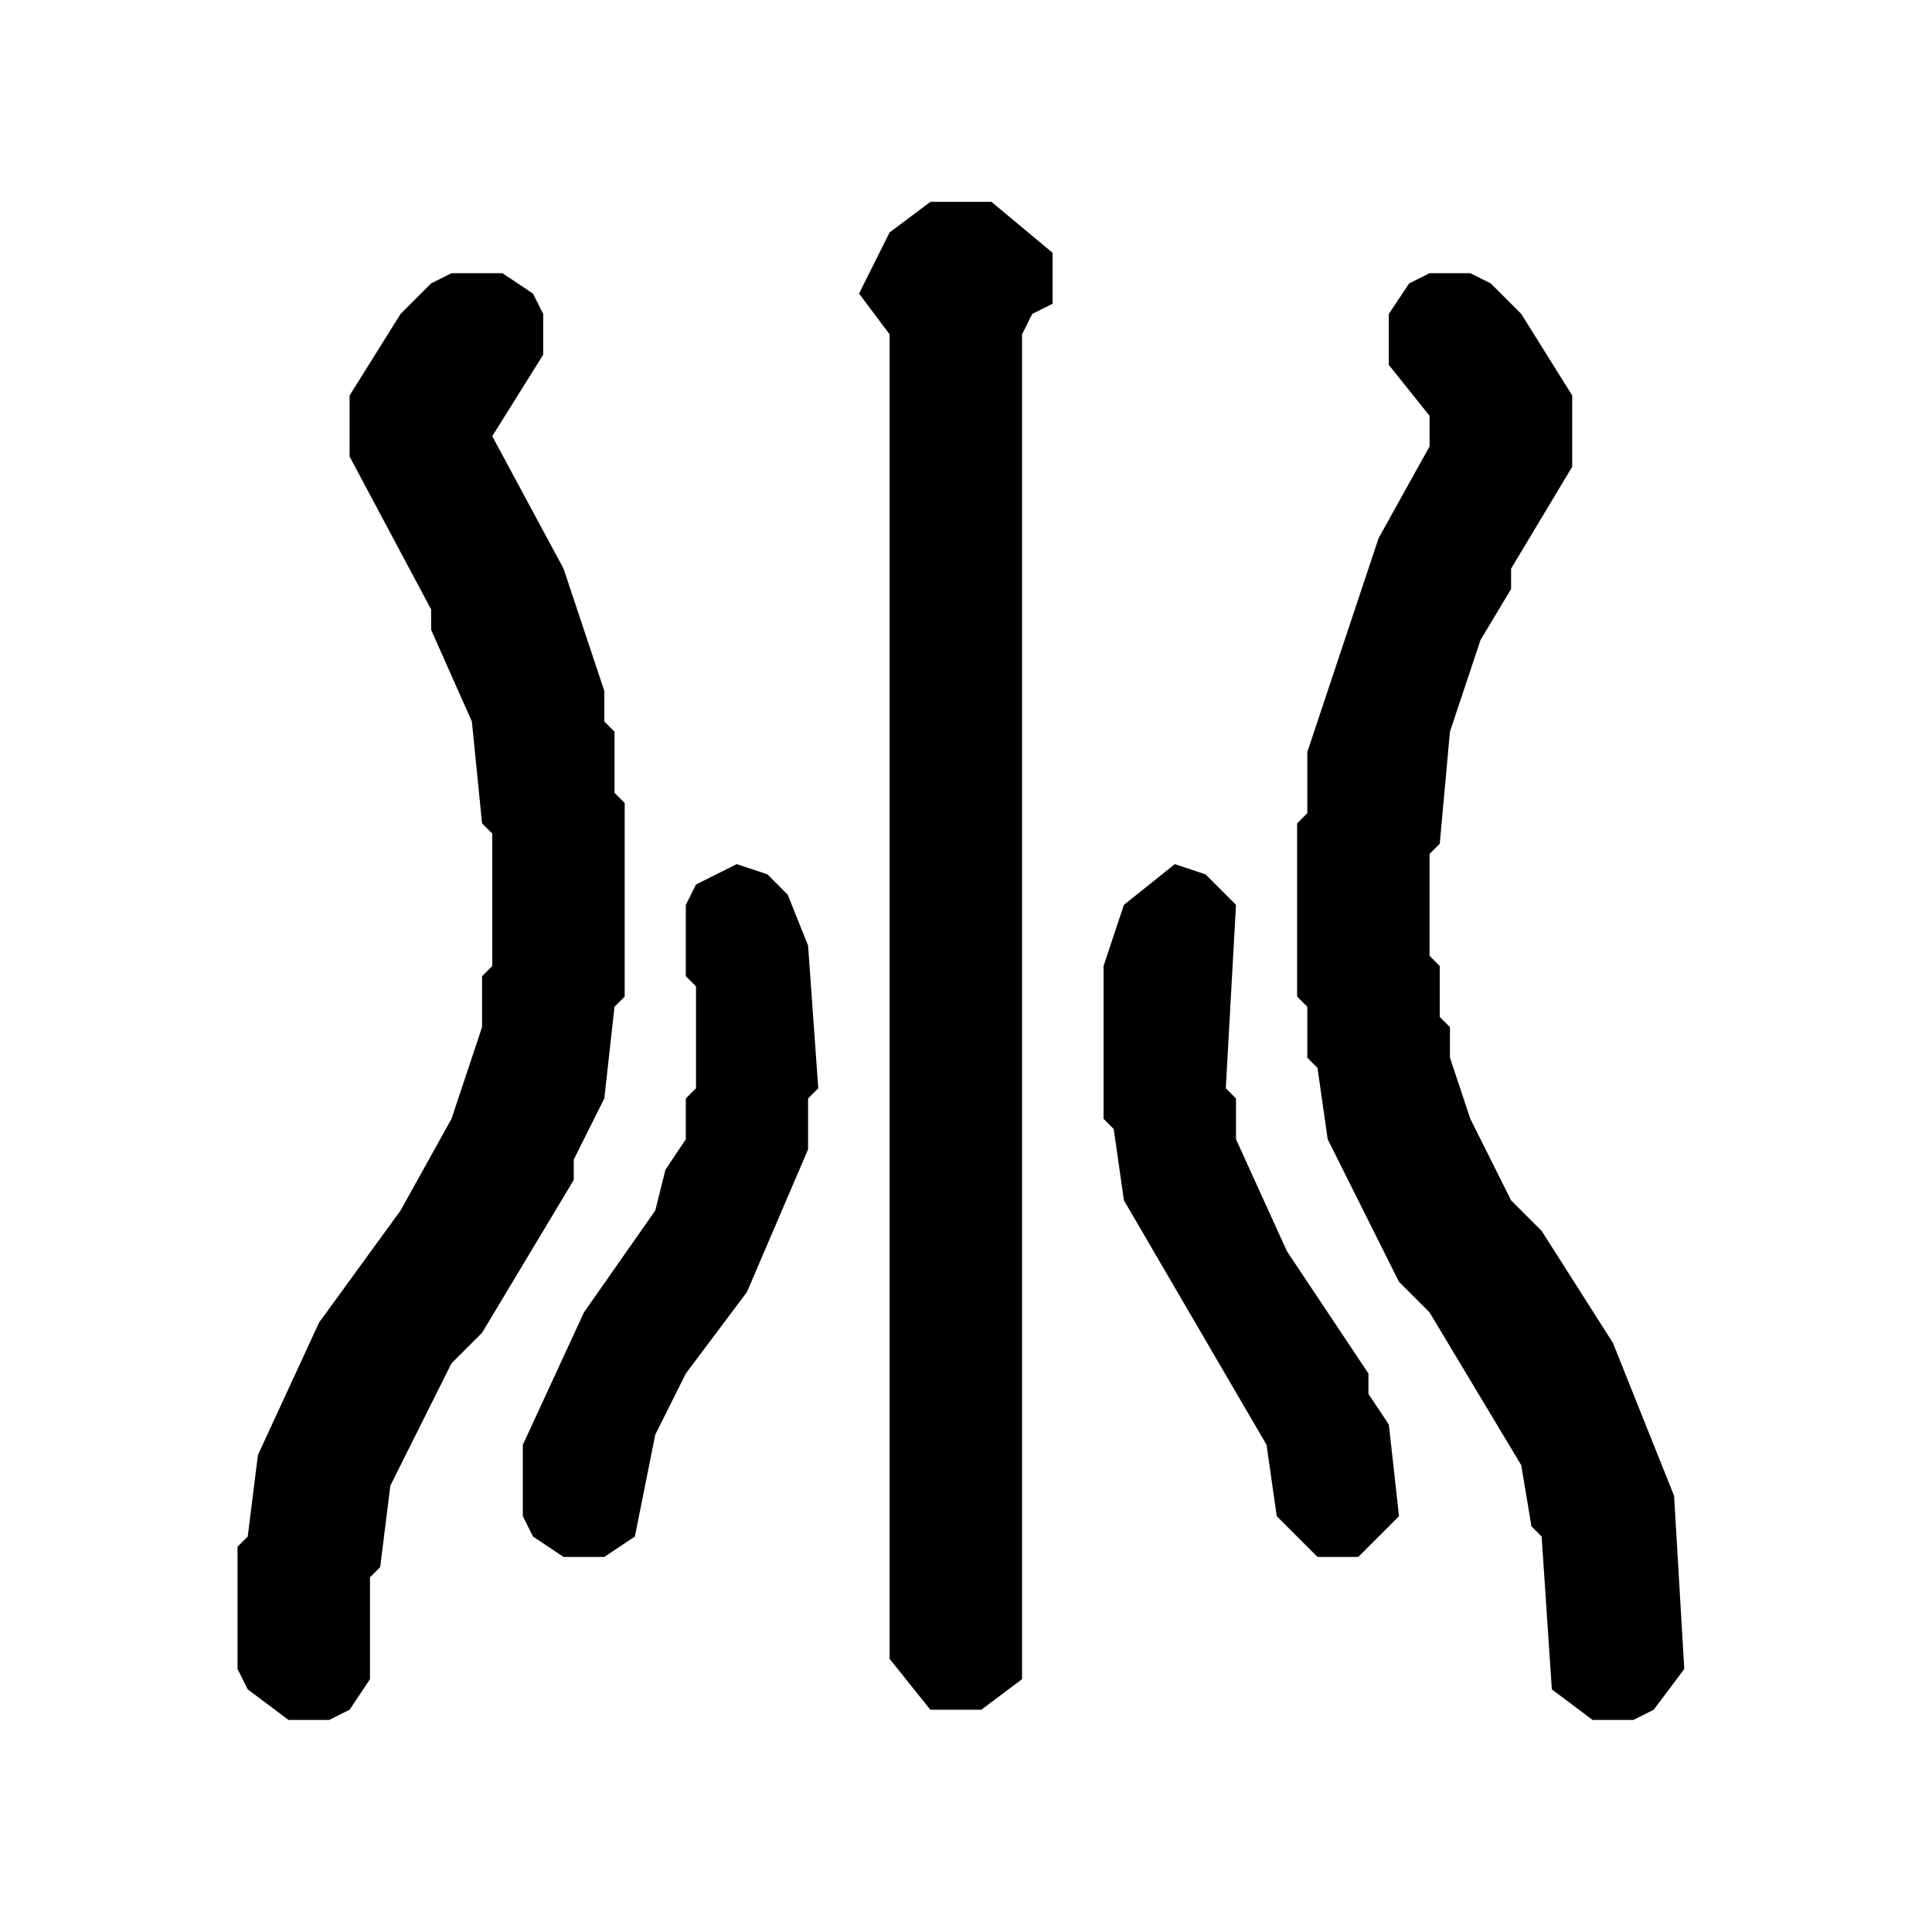
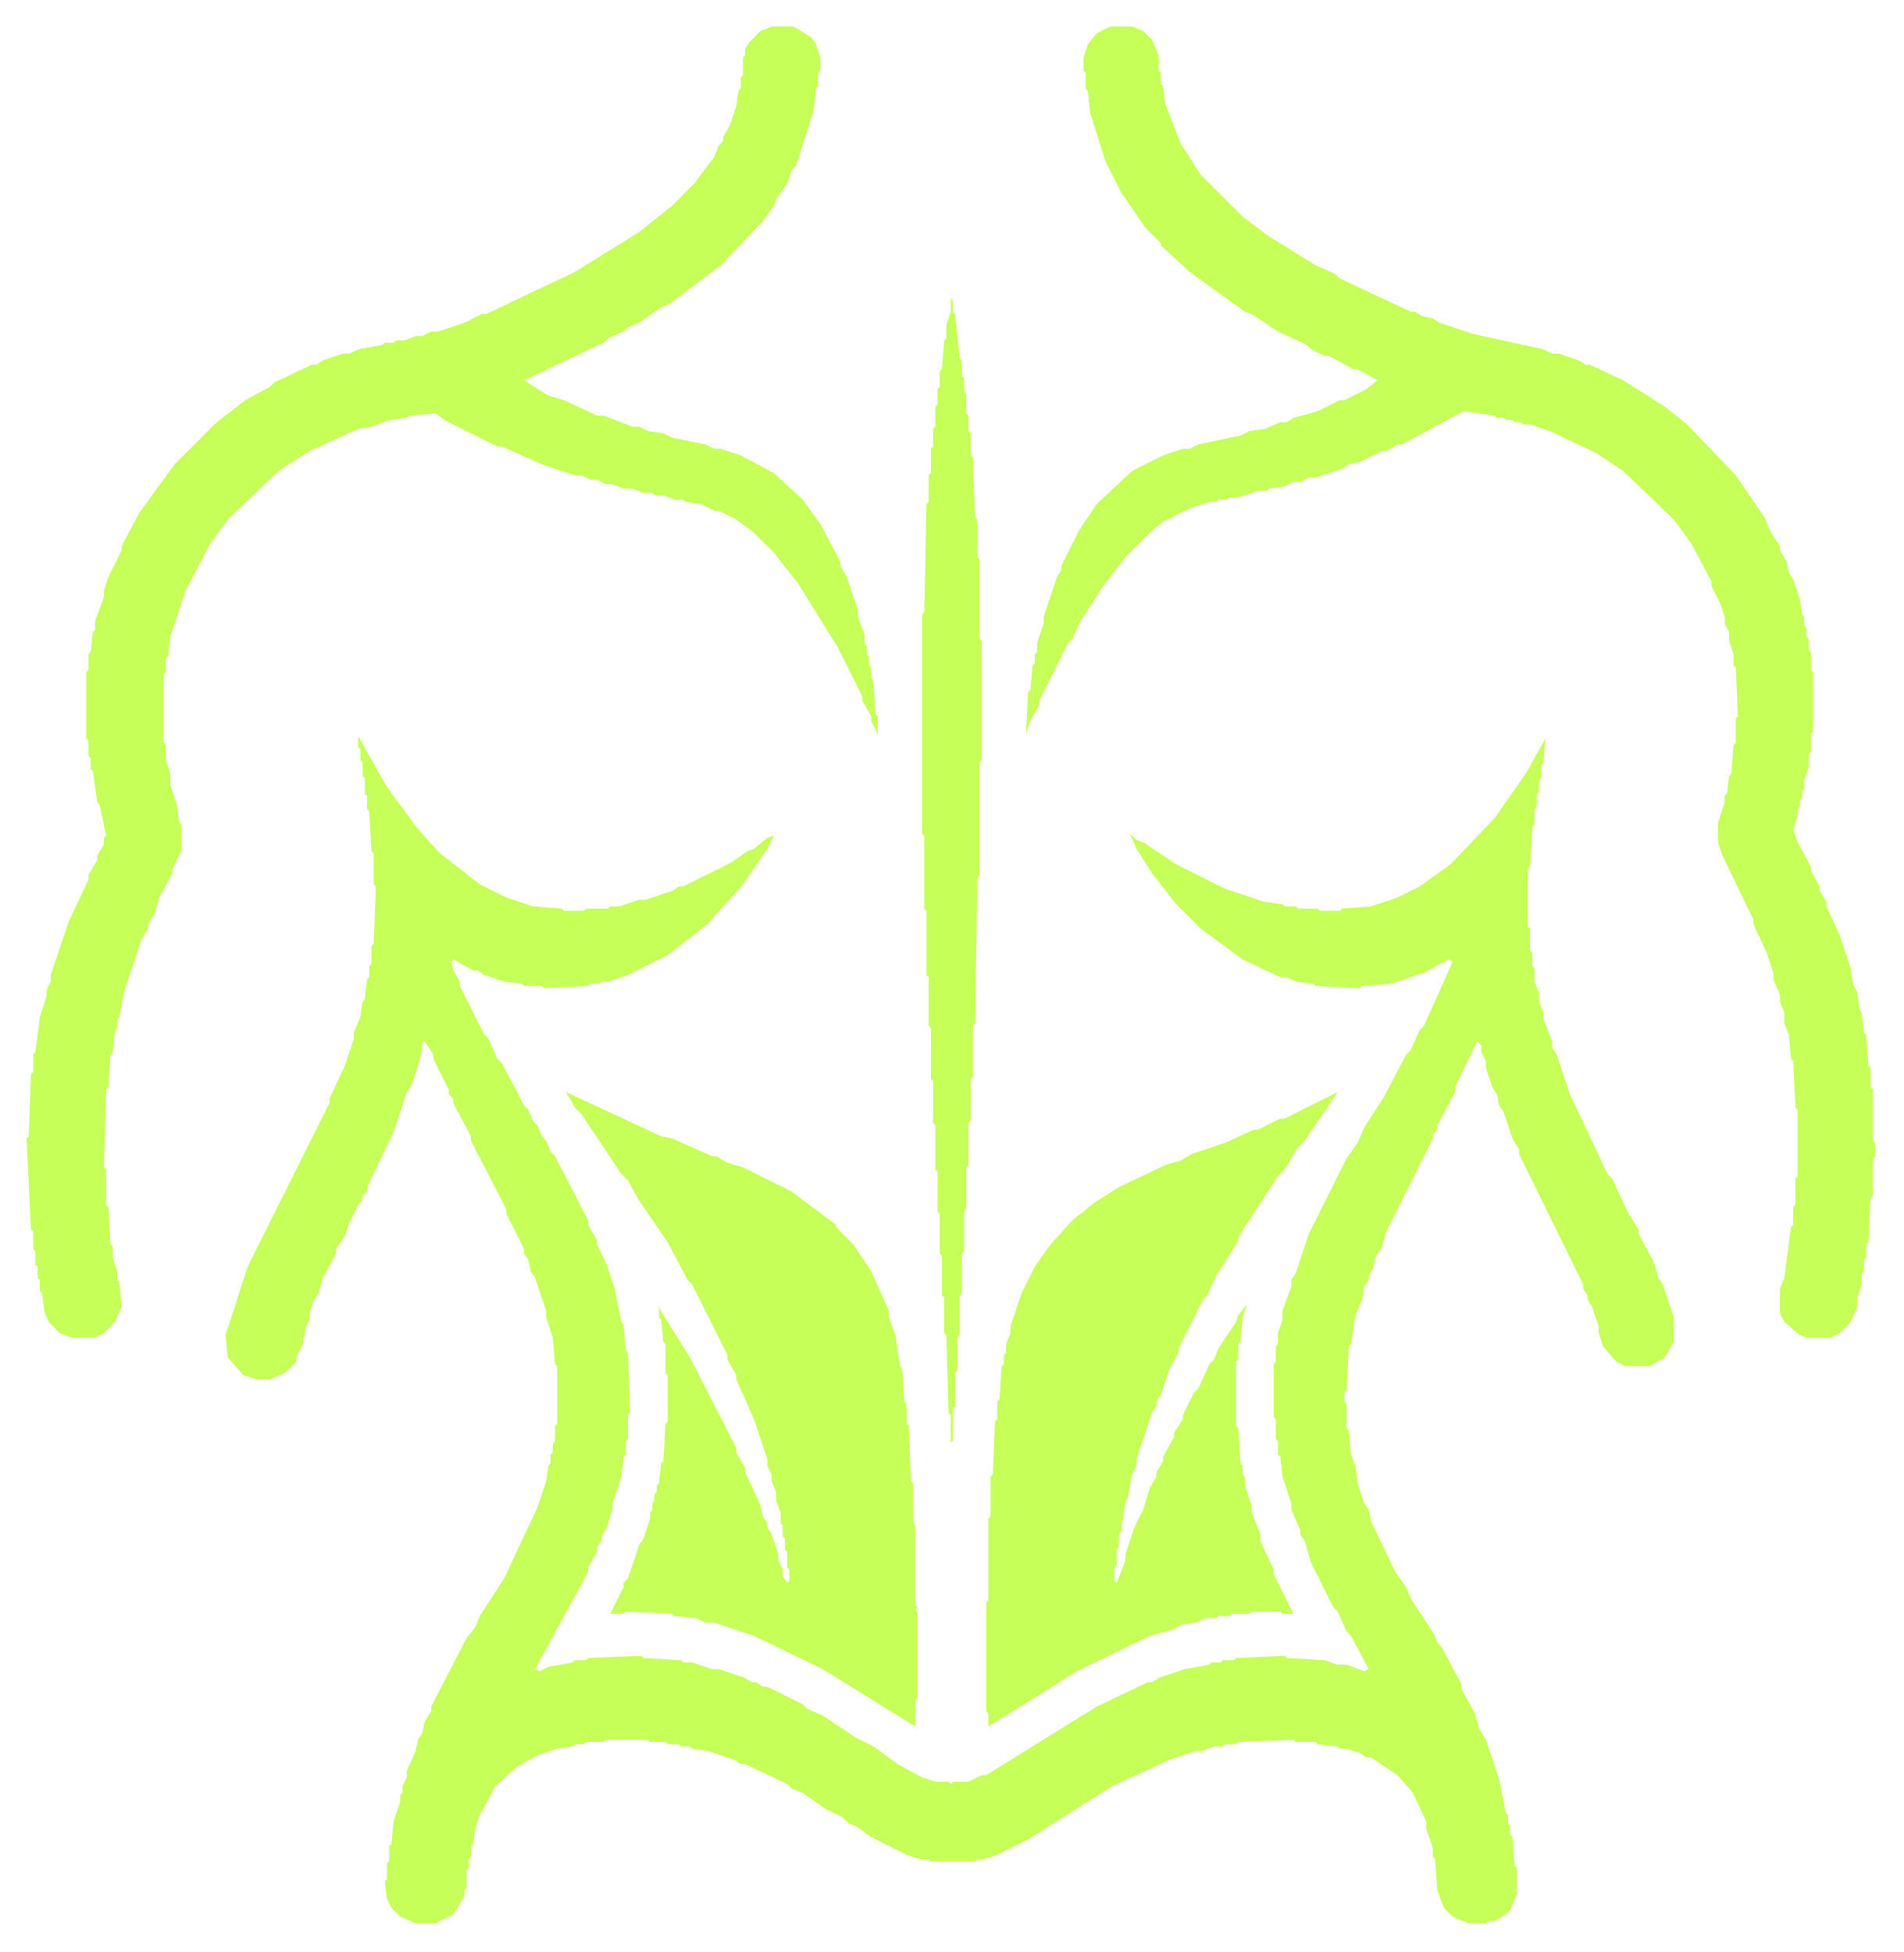
- <svg xmlns="http://www.w3.org/2000/svg" viewBox="0 0 256 256" width="256" height="256" role="img" aria-label="Érecteurs du rachis">
-   <g fill="currentColor" fill-rule="evenodd" transform="translate(24.725 20) scale(1.35)">
-     <path d="M 97 70 L 92 74 L 90 80 L 90 95 L 91 96 L 92 103 L 106 127 L 107 134 L 111 138 L 115 138 L 119 134 L 118 125 L 116 122 L 116 120 L 108 108 L 103 97 L 103 93 L 102 92 L 103 74 L 100 71 Z" />
-     <path d="M 54 70 L 50 72 L 49 74 L 49 81 L 50 82 L 50 92 L 49 93 L 49 97 L 47 100 L 46 104 L 39 114 L 33 127 L 33 134 L 34 136 L 37 138 L 41 138 L 44 136 L 46 126 L 49 120 L 55 112 L 61 98 L 61 93 L 62 92 L 61 78 L 59 73 L 57 71 Z" />
-     <path d="M 122 12 L 120 13 L 118 16 L 118 21 L 122 26 L 122 29 L 117 38 L 110 59 L 110 65 L 109 66 L 109 83 L 110 84 L 110 89 L 111 90 L 112 97 L 119 111 L 122 114 L 131 129 L 132 135 L 133 136 L 134 151 L 138 154 L 142 154 L 144 153 L 147 149 L 146 132 L 140 117 L 133 106 L 130 103 L 126 95 L 124 89 L 124 86 L 123 85 L 123 80 L 122 79 L 122 69 L 123 68 L 124 57 L 127 48 L 130 43 L 130 41 L 136 31 L 136 24 L 131 16 L 128 13 L 126 12 Z" />
-     <path d="M 31 12 L 26 12 L 24 13 L 21 16 L 16 24 L 16 30 L 24 45 L 24 47 L 28 56 L 29 66 L 30 67 L 30 80 L 29 81 L 29 86 L 26 95 L 21 104 L 13 115 L 7 128 L 6 136 L 5 137 L 5 149 L 6 151 L 10 154 L 14 154 L 16 153 L 18 150 L 18 140 L 19 139 L 20 131 L 26 119 L 29 116 L 38 101 L 38 99 L 41 93 L 42 84 L 43 83 L 43 64 L 42 63 L 42 57 L 41 56 L 41 53 L 37 41 L 30 28 L 35 20 L 35 16 L 34 14 Z" />
-     <path d="M 73 5 L 69 8 L 66 14 L 69 18 L 69 148 L 73 153 L 78 153 L 82 150 L 82 18 L 83 16 L 85 15 L 85 10 L 79 5 Z" />
-   </g>
+ <svg xmlns="http://www.w3.org/2000/svg" viewBox="0 0 861 883" width="861" height="883">
+   <path fill="#C6FF58" fill-rule="evenodd" d="M605 494 L581 506 L579 506 L569 511 L567 511 L554 517 L539 522 L534 525 L527 527 L506 537 L495 544 L485 552 L475 563 L468 573 L462 585 L457 600 L457 603 L455 608 L455 612 L454 613 L454 617 L453 618 L452 633 L451 634 L451 642 L450 643 L449 667 L448 668 L448 686 L447 687 L447 724 L446 725 L446 774 L447 775 L447 781 L487 756 L520 740 L531 737 L534 735 L541 734 L545 732 L550 732 L551 731 L556 731 L557 730 L565 730 L566 729 L579 729 L580 730 L585 730 L576 712 L576 710 L570 697 L570 694 L566 684 L566 681 L563 672 L563 668 L562 667 L562 663 L561 662 L560 646 L559 645 L559 616 L560 615 L560 608 L561 607 L562 596 L564 590 L560 595 L559 598 L551 610 L549 615 L547 617 L542 628 L540 630 L535 640 L535 642 L531 648 L531 650 L526 659 L526 661 L523 666 L523 668 L520 673 L517 683 L513 691 L509 703 L509 706 L505 716 L504 715 L504 709 L505 708 L505 701 L506 700 L506 694 L507 693 L509 679 L510 678 L512 667 L514 663 L514 660 L521 639 L523 636 L523 634 L525 631 L529 619 L533 612 L533 610 L544 588 L546 586 L550 577 L559 563 L561 558 L578 532 L581 529 L587 519 L590 516 Z M256 494 L260 501 L263 504 L281 531 L284 534 L289 543 L302 562 L311 579 L313 581 L329 613 L329 615 L333 622 L333 624 L341 642 L347 660 L347 663 L349 667 L349 670 L351 675 L351 679 L353 684 L353 689 L354 690 L354 695 L355 696 L355 701 L356 702 L356 709 L357 710 L357 715 L356 716 L354 713 L354 710 L352 706 L352 703 L349 694 L347 691 L347 689 L345 686 L344 681 L337 666 L337 664 L333 657 L333 655 L312 614 L297 590 L298 592 L298 596 L299 597 L300 607 L301 608 L301 621 L302 622 L302 643 L301 644 L300 661 L299 662 L298 671 L297 672 L297 675 L296 676 L296 679 L295 680 L295 683 L294 684 L294 687 L291 696 L289 699 L284 714 L282 716 L282 718 L276 730 L282 730 L283 729 L304 730 L305 731 L315 732 L319 734 L323 734 L341 740 L372 755 L414 781 L414 769 L415 768 L415 730 L414 728 L415 727 L414 726 L414 690 L413 689 L413 671 L412 670 L411 645 L410 644 L410 635 L409 634 L408 619 L407 618 L405 604 L402 596 L402 593 L394 575 L386 563 L378 555 L378 554 L358 539 L336 528 L329 526 L324 523 L322 523 L304 515 L299 514 Z M162 333 L162 338 L163 339 L163 344 L164 345 L164 351 L165 352 L165 359 L166 360 L166 366 L167 367 L168 385 L169 386 L169 400 L170 401 L169 427 L168 428 L168 436 L167 437 L167 442 L166 443 L165 452 L164 453 L163 460 L160 467 L160 470 L156 482 L149 497 L149 499 L112 573 L102 604 L103 614 L110 622 L116 624 L122 624 L129 621 L134 616 L134 614 L137 608 L137 605 L138 604 L138 601 L140 597 L140 594 L142 588 L144 585 L146 578 L152 567 L152 565 L156 559 L158 553 L162 545 L164 543 L164 541 L166 539 L166 537 L178 512 L184 494 L186 491 L190 479 L191 472 L192 471 L196 477 L196 479 L203 493 L203 495 L205 497 L205 499 L213 514 L213 516 L229 547 L229 549 L237 565 L237 567 L239 570 L240 575 L242 578 L247 593 L247 596 L250 605 L251 617 L252 618 L252 644 L251 645 L251 652 L250 653 L250 657 L249 658 L249 662 L248 663 L247 670 L243 682 L228 714 L217 731 L215 736 L211 741 L195 772 L195 774 L192 779 L191 784 L189 787 L188 792 L184 801 L184 804 L182 808 L182 811 L181 812 L181 815 L178 824 L177 834 L176 835 L176 842 L175 843 L175 850 L174 851 L175 859 L177 863 L181 867 L188 870 L197 870 L205 866 L210 858 L210 855 L211 854 L211 846 L212 845 L212 841 L213 840 L213 835 L214 834 L215 827 L217 821 L224 808 L234 799 L243 794 L252 791 L259 790 L260 789 L264 789 L265 788 L273 788 L274 787 L293 787 L294 788 L301 788 L302 789 L307 789 L308 790 L312 790 L313 791 L320 792 L332 796 L335 798 L337 798 L356 807 L358 809 L363 811 L373 818 L381 822 L384 825 L387 826 L394 831 L410 839 L416 841 L420 841 L421 842 L441 842 L442 841 L445 841 L451 839 L465 832 L503 808 L529 796 L541 792 L544 792 L549 790 L553 790 L554 789 L559 789 L560 788 L585 787 L586 788 L595 788 L596 789 L605 790 L606 791 L609 791 L615 793 L618 795 L620 795 L632 803 L639 811 L645 824 L645 827 L648 836 L648 840 L649 841 L650 855 L653 863 L657 867 L664 870 L672 870 L673 869 L676 869 L681 866 L683 864 L686 857 L686 845 L685 844 L684 831 L683 830 L683 826 L682 825 L682 821 L681 820 L678 805 L672 787 L669 782 L667 775 L661 764 L661 762 L652 745 L650 743 L649 740 L638 723 L636 718 L631 711 L620 688 L619 683 L617 680 L614 671 L613 663 L611 658 L610 647 L609 646 L609 635 L608 634 L608 630 L609 629 L610 609 L611 608 L613 595 L616 588 L617 582 L619 579 L619 577 L621 574 L622 569 L625 564 L627 557 L648 515 L648 513 L650 511 L650 509 L658 494 L658 492 L668 471 L670 473 L670 476 L672 480 L672 483 L675 492 L677 495 L678 500 L680 503 L684 515 L687 520 L687 522 L716 581 L716 583 L718 586 L718 588 L720 591 L723 600 L723 603 L725 609 L731 616 L735 618 L746 618 L753 614 L757 607 L757 596 L752 581 L750 578 L748 571 L741 558 L741 556 L736 548 L729 533 L727 531 L710 495 L704 477 L702 474 L702 471 L698 461 L698 458 L696 453 L696 449 L694 444 L694 438 L693 437 L693 431 L692 430 L692 420 L691 419 L691 393 L692 392 L693 374 L694 373 L694 366 L695 365 L695 359 L696 358 L696 353 L697 352 L697 346 L698 345 L699 334 L690 350 L676 370 L656 391 L642 401 L632 406 L620 410 L607 411 L606 412 L597 412 L596 411 L587 411 L586 410 L581 410 L580 409 L572 408 L554 402 L532 391 L517 381 L514 380 L511 377 L514 384 L521 395 L532 409 L543 420 L562 434 L579 442 L582 442 L586 444 L594 445 L595 446 L615 447 L616 446 L629 445 L644 440 L655 434 L657 435 L644 464 L642 466 L638 475 L636 477 L626 496 L617 510 L614 517 L609 524 L592 558 L586 576 L584 579 L584 582 L580 593 L580 597 L578 603 L578 608 L577 609 L577 616 L576 617 L576 641 L577 642 L577 651 L578 652 L578 658 L579 659 L580 668 L584 680 L584 683 L588 692 L588 694 L590 697 L593 707 L603 727 L605 729 L609 738 L611 740 L619 755 L617 756 L609 753 L605 753 L599 751 L582 750 L581 749 L559 750 L558 751 L553 751 L552 752 L548 752 L547 753 L536 755 L524 759 L521 761 L519 761 L496 772 L446 803 L444 803 L438 806 L431 806 L430 807 L429 806 L423 806 L417 804 L406 798 L395 790 L387 786 L372 776 L365 773 L363 771 L347 763 L345 763 L342 761 L340 761 L337 759 L325 755 L322 755 L313 752 L309 752 L308 751 L291 750 L290 749 L266 750 L265 751 L260 751 L259 752 L248 754 L244 756 L242 755 L266 711 L266 709 L270 702 L270 700 L272 697 L272 695 L274 692 L277 683 L277 680 L281 668 L282 659 L283 658 L283 652 L284 651 L284 640 L285 639 L284 612 L283 611 L282 599 L281 598 L278 583 L274 571 L270 563 L270 561 L266 554 L266 552 L251 523 L249 521 L247 516 L245 514 L243 509 L241 507 L239 502 L237 500 L227 481 L225 479 L221 470 L219 468 L208 446 L208 444 L205 439 L204 435 L205 434 L214 439 L216 439 L219 441 L228 444 L236 445 L237 446 L245 446 L246 447 L266 446 L267 445 L271 445 L272 444 L275 444 L284 441 L302 432 L320 418 L336 400 L347 384 L350 378 L347 379 L341 384 L338 385 L331 390 L309 401 L307 401 L304 403 L292 407 L289 407 L280 410 L276 410 L275 411 L265 411 L264 412 L255 412 L254 411 L241 410 L229 406 L217 400 L199 386 L189 375 L175 356 Z M430 135 L430 141 L428 147 L428 153 L427 154 L426 167 L425 168 L425 175 L424 176 L424 183 L423 184 L423 193 L422 194 L422 202 L421 203 L421 214 L420 215 L420 227 L419 228 L418 277 L417 278 L417 377 L418 378 L418 411 L419 412 L419 441 L420 442 L420 464 L421 465 L421 488 L422 489 L422 508 L423 509 L423 529 L424 530 L424 548 L425 549 L425 567 L426 568 L426 586 L427 587 L427 603 L428 604 L429 639 L430 640 L430 652 L431 652 L431 637 L432 636 L432 621 L433 620 L433 605 L434 604 L434 586 L435 585 L435 567 L436 566 L436 548 L437 547 L437 528 L438 527 L438 508 L439 507 L439 488 L440 487 L440 464 L441 463 L442 397 L443 396 L443 345 L444 344 L444 290 L443 289 L443 253 L442 252 L442 235 L441 234 L440 207 L439 206 L439 196 L438 195 L438 188 L437 187 L437 178 L436 177 L436 171 L435 170 L435 163 L434 162 L432 142 L431 141 L431 136 Z M496 15 L492 20 L490 26 L490 32 L491 33 L491 40 L492 41 L493 51 L500 73 L507 87 L518 103 L525 110 L525 111 L538 123 L563 141 L566 142 L578 150 L591 156 L593 158 L599 161 L601 161 L612 167 L614 167 L623 172 L618 176 L608 181 L606 181 L596 186 L585 189 L582 191 L579 191 L572 194 L565 195 L561 197 L542 201 L538 203 L535 203 L526 206 L512 213 L496 228 L488 240 L480 256 L480 258 L478 261 L472 279 L472 282 L469 291 L469 295 L468 296 L468 300 L467 301 L466 312 L465 313 L464 332 L466 326 L470 319 L470 317 L483 291 L485 289 L488 282 L499 265 L509 252 L521 240 L526 236 L538 230 L547 227 L550 227 L551 226 L555 226 L556 225 L560 225 L569 222 L573 222 L574 221 L581 220 L585 218 L588 218 L592 216 L595 216 L607 212 L610 210 L615 209 L625 204 L627 204 L632 201 L634 201 L662 186 L676 188 L677 189 L680 189 L681 190 L684 190 L685 191 L688 191 L689 192 L692 192 L701 195 L722 205 L734 213 L757 235 L765 246 L774 263 L774 265 L778 273 L780 279 L780 282 L782 286 L782 290 L784 296 L784 301 L785 302 L786 324 L785 325 L785 336 L784 337 L783 350 L782 351 L781 359 L780 360 L780 363 L777 372 L777 381 L779 387 L793 416 L793 418 L799 431 L802 440 L802 443 L805 450 L805 453 L807 458 L807 463 L809 468 L810 479 L811 480 L812 501 L813 502 L813 532 L812 533 L812 545 L811 546 L811 554 L810 555 L807 578 L805 583 L805 594 L807 598 L814 604 L817 605 L828 605 L832 603 L837 598 L840 591 L840 587 L842 581 L842 576 L843 575 L843 570 L844 569 L844 563 L845 562 L846 542 L847 541 L847 524 L848 523 L848 517 L847 516 L847 493 L846 492 L846 483 L845 482 L844 468 L843 467 L842 458 L841 457 L840 449 L838 445 L837 438 L832 423 L826 410 L826 408 L823 403 L823 401 L819 394 L819 392 L813 381 L811 375 L813 369 L813 366 L814 365 L814 362 L815 361 L815 358 L816 357 L816 353 L818 347 L818 341 L819 340 L819 332 L820 331 L820 304 L819 303 L819 295 L818 294 L818 289 L817 288 L817 284 L816 283 L816 279 L815 278 L814 271 L811 262 L809 259 L808 254 L805 249 L805 247 L801 241 L798 234 L785 215 L763 192 L753 184 L734 172 L719 165 L717 165 L714 163 L705 160 L702 160 L698 158 L666 151 L651 146 L648 144 L643 143 L640 141 L638 141 L606 126 L604 124 L595 120 L574 107 L562 98 L543 79 L534 65 L527 47 L526 39 L525 38 L525 33 L524 32 L524 25 L521 18 L517 14 L512 12 L502 12 Z M359 12 L349 12 L344 14 L339 19 L337 22 L337 25 L336 26 L336 34 L335 35 L335 40 L334 41 L333 48 L330 57 L327 62 L327 64 L325 66 L323 71 L314 83 L304 93 L289 105 L260 123 L220 142 L218 142 L210 146 L198 150 L195 150 L191 152 L188 152 L183 154 L179 154 L178 155 L174 155 L173 156 L162 158 L158 160 L155 160 L146 163 L143 165 L141 165 L124 173 L122 175 L111 181 L98 191 L79 210 L63 232 L55 247 L55 249 L49 261 L47 267 L47 270 L43 281 L43 285 L42 286 L41 295 L40 296 L40 303 L39 304 L39 334 L40 335 L40 342 L41 343 L41 348 L42 349 L44 363 L45 364 L48 378 L47 379 L47 382 L44 387 L44 389 L40 396 L40 398 L31 417 L23 441 L23 444 L21 448 L21 451 L18 460 L16 476 L15 477 L15 485 L14 486 L13 514 L12 515 L14 556 L15 557 L15 565 L16 566 L16 572 L17 573 L17 578 L18 579 L18 584 L19 585 L20 593 L22 598 L27 603 L32 605 L43 605 L47 603 L52 598 L55 591 L54 580 L53 579 L53 575 L51 569 L51 564 L50 563 L49 546 L48 545 L48 529 L47 528 L48 493 L49 492 L50 477 L51 476 L52 466 L53 465 L53 461 L54 460 L56 449 L64 425 L67 420 L67 418 L70 413 L72 406 L78 395 L78 393 L82 385 L82 373 L81 372 L80 364 L77 355 L77 350 L75 344 L75 337 L74 336 L74 305 L75 304 L75 298 L76 297 L77 288 L84 267 L95 246 L103 235 L126 213 L140 204 L162 194 L168 193 L176 190 L184 189 L185 188 L197 187 L201 190 L225 202 L227 202 L245 210 L260 215 L263 215 L267 217 L270 217 L274 219 L277 219 L282 221 L286 221 L291 223 L295 223 L296 224 L300 224 L305 226 L309 226 L310 227 L317 228 L323 231 L325 231 L333 235 L341 241 L350 250 L361 264 L379 293 L390 315 L390 317 L394 324 L394 326 L397 332 L397 324 L396 323 L395 308 L394 307 L394 302 L393 301 L393 297 L392 296 L392 292 L391 291 L391 287 L388 279 L388 276 L383 261 L380 256 L380 254 L371 237 L363 226 L350 214 L335 206 L326 203 L323 203 L319 201 L304 198 L300 196 L293 195 L289 193 L286 193 L273 188 L270 188 L255 181 L248 179 L237 172 L273 155 L275 153 L282 150 L284 148 L289 146 L299 139 L302 138 L326 120 L345 100 L350 93 L351 90 L356 83 L358 77 L360 75 L368 50 L369 40 L370 39 L370 33 L371 32 L371 26 L369 20 L367 17 Z" />
</svg>
